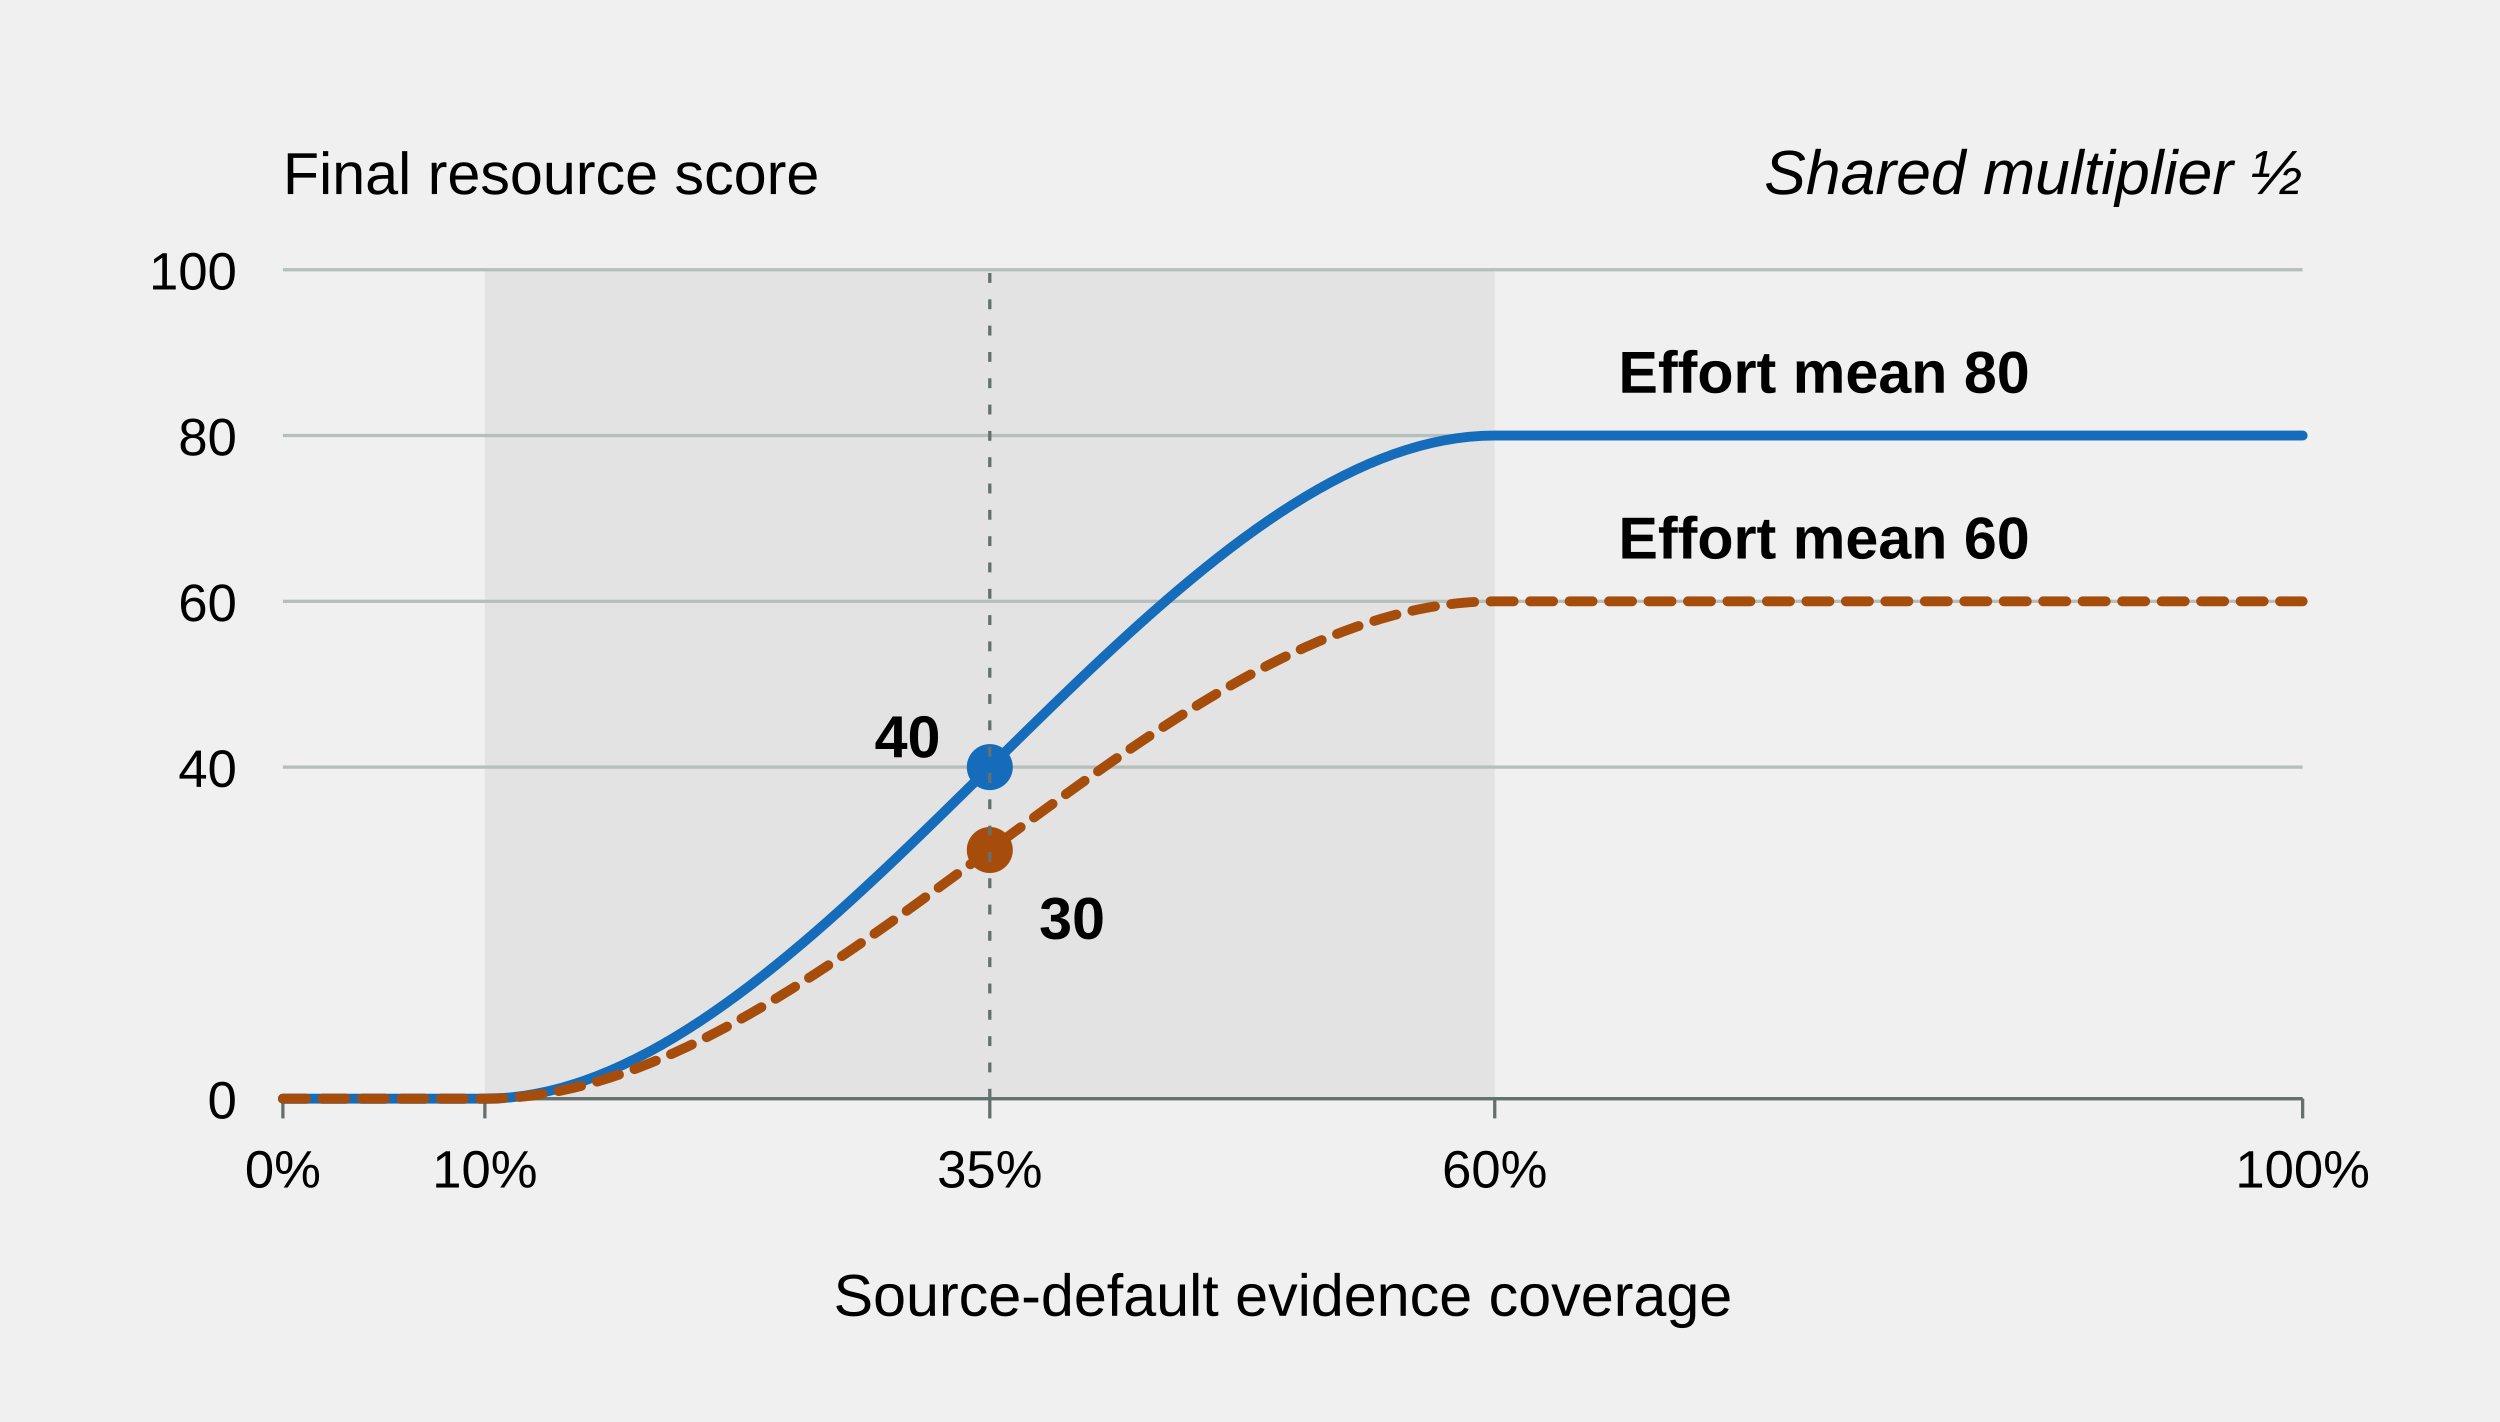
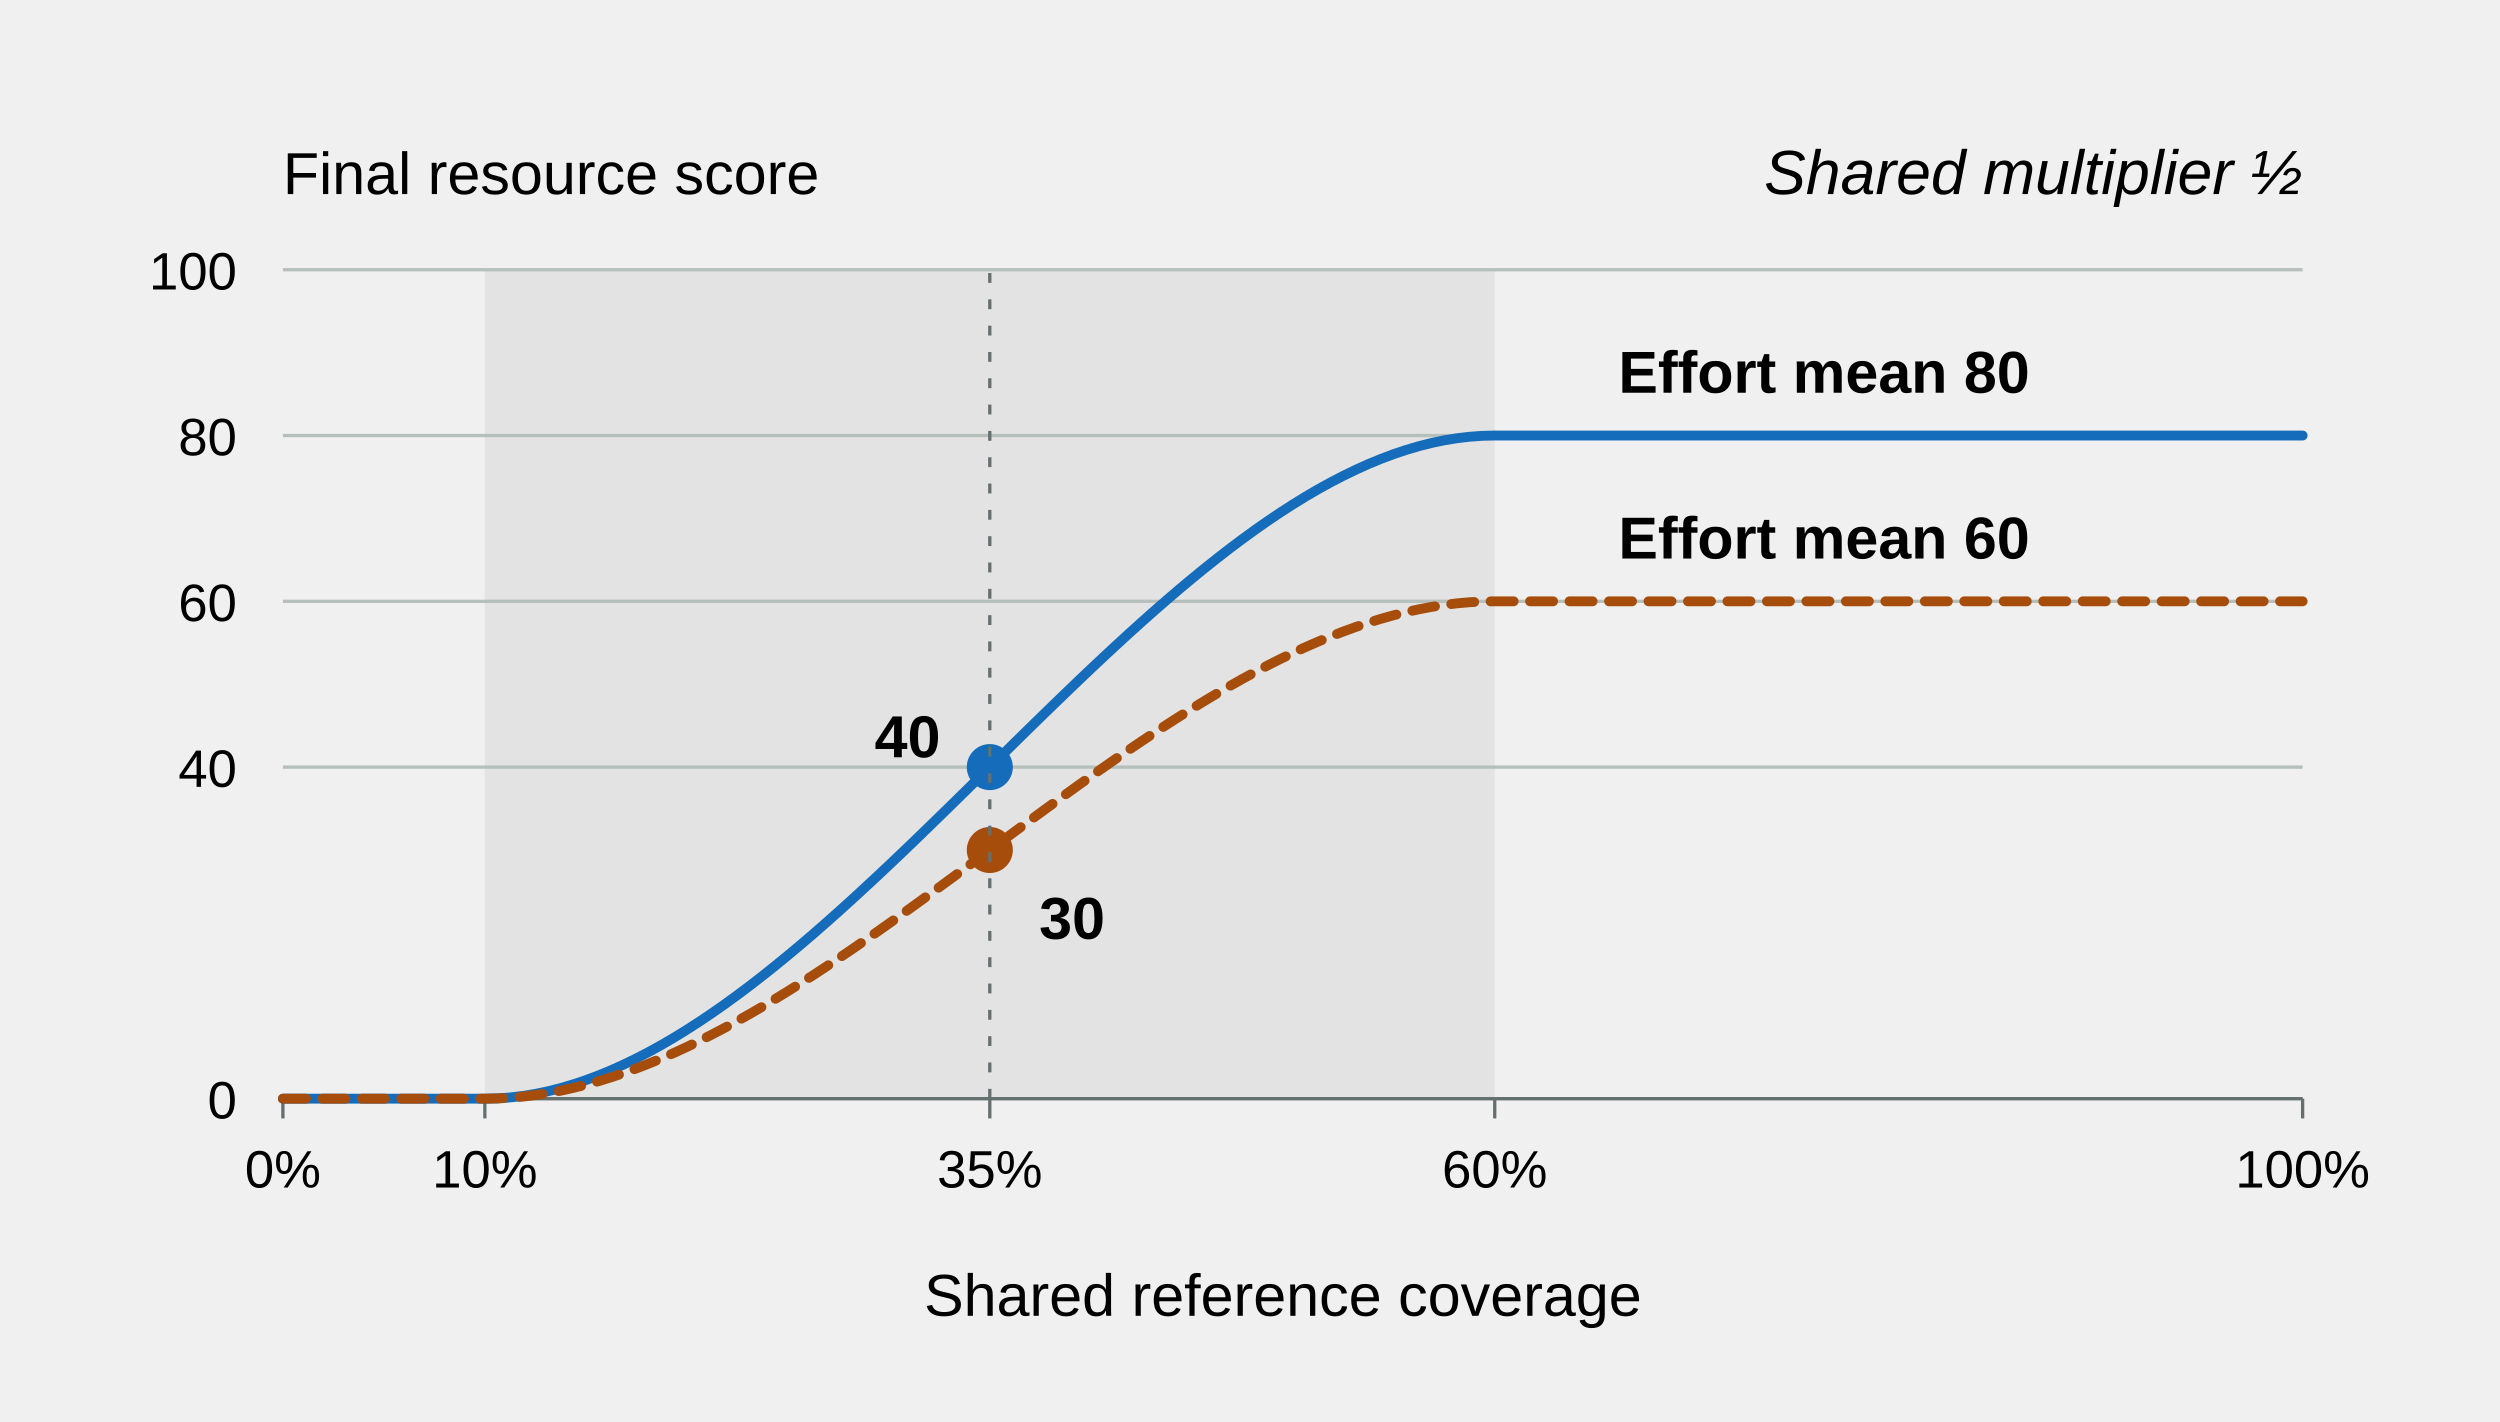
<svg xmlns="http://www.w3.org/2000/svg" viewBox="0 0 760 432" role="img" aria-labelledby="title desc">
  <style>
text { font-family:"Avenir Next","Segoe UI",Arial,sans-serif; }
@media (prefers-color-scheme:dark) {
text { fill:#ffffff; }
[fill="#63706e"] { fill:#a6b2ae; } [stroke="#63706e"] { stroke:#a6b2ae; }
[fill="#b5bfbc"] { fill:#3c4846; } [stroke="#b5bfbc"] { stroke:#3c4846; }
[fill="#146cba"] { fill:#85bfff; } [stroke="#146cba"] { stroke:#85bfff; }
[fill="#a64d0c"] { fill:#ffbc7d; } [stroke="#a64d0c"] { stroke:#ffbc7d; }
}
</style>
  <rect x="147.4" y="82" width="307" height="252" fill="#808080" opacity="1" fill-opacity="0.12" />
  <line x1="86" y1="334" x2="700" y2="334" stroke="#b5bfbc" stroke-width="1" />
  <text x="72" y="340" font-size="16" fill="#000000" text-anchor="end" font-weight="400">0</text>
  <line x1="86" y1="233.2" x2="700" y2="233.2" stroke="#b5bfbc" stroke-width="1" />
  <text x="72" y="239.2" font-size="16" fill="#000000" text-anchor="end" font-weight="400">40</text>
  <line x1="86" y1="182.8" x2="700" y2="182.8" stroke="#b5bfbc" stroke-width="1" />
  <text x="72" y="188.8" font-size="16" fill="#000000" text-anchor="end" font-weight="400">60</text>
  <line x1="86" y1="132.4" x2="700" y2="132.4" stroke="#b5bfbc" stroke-width="1" />
  <text x="72" y="138.4" font-size="16" fill="#000000" text-anchor="end" font-weight="400">80</text>
  <line x1="86" y1="82" x2="700" y2="82" stroke="#b5bfbc" stroke-width="1" />
  <text x="72" y="88" font-size="16" fill="#000000" text-anchor="end" font-weight="400">100</text>
  <line x1="86" y1="334" x2="86" y2="340" stroke="#63706e" stroke-width="1" />
  <text x="86" y="361" font-size="16" fill="#000000" text-anchor="middle" font-weight="400">0%</text>
  <line x1="147.4" y1="334" x2="147.4" y2="340" stroke="#63706e" stroke-width="1" />
  <text x="147.4" y="361" font-size="16" fill="#000000" text-anchor="middle" font-weight="400">10%</text>
  <line x1="300.9" y1="334" x2="300.9" y2="340" stroke="#63706e" stroke-width="1" />
  <text x="300.9" y="361" font-size="16" fill="#000000" text-anchor="middle" font-weight="400">35%</text>
  <line x1="454.4" y1="334" x2="454.4" y2="340" stroke="#63706e" stroke-width="1" />
  <text x="454.4" y="361" font-size="16" fill="#000000" text-anchor="middle" font-weight="400">60%</text>
  <line x1="700" y1="334" x2="700" y2="340" stroke="#63706e" stroke-width="1" />
  <text x="700" y="361" font-size="16" fill="#000000" text-anchor="middle" font-weight="400">100%</text>
  <line x1="86" y1="334" x2="700" y2="334" stroke="#63706e" stroke-width="1" />
  <text x="86" y="59" font-size="18" fill="#000000" text-anchor="start" font-weight="400">Final resource score</text>
-   <text x="390" y="400" font-size="18" fill="#000000" text-anchor="middle" font-weight="400">Source-default evidence coverage</text>
+   <text x="390" y="400" font-size="18" fill="#000000" text-anchor="middle" font-weight="400">Shared reference coverage</text>
  <path d="M86 334 L89.84 334 L93.67 334 L97.51 334 L101.35 334 L105.19 334 L109.03 334 L112.86 334 L116.7 334 L120.54 334 L124.38 334 L128.21 334 L132.05 334 L135.89 334 L139.72 334 L143.56 334 L147.4 334 L151.24 333.91 L155.07 333.63 L158.91 333.17 L162.75 332.54 L166.59 331.74 L170.43 330.77 L174.26 329.64 L178.1 328.36 L181.94 326.92 L185.78 325.34 L189.61 323.61 L193.45 321.75 L197.29 319.76 L201.13 317.64 L204.96 315.4 L208.8 313.03 L212.64 310.56 L216.47 307.97 L220.31 305.29 L224.15 302.5 L227.99 299.62 L231.82 296.65 L235.66 293.59 L239.5 290.45 L243.34 287.24 L247.18 283.96 L251.01 280.61 L254.85 277.2 L258.69 273.73 L262.52 270.21 L266.36 266.65 L270.2 263.04 L274.04 259.39 L277.88 255.71 L281.71 252 L285.55 248.27 L289.39 244.52 L293.23 240.75 L297.06 236.98 L300.9 233.2 L304.74 229.42 L308.57 225.65 L312.41 221.88 L316.25 218.13 L320.09 214.4 L323.93 210.69 L327.76 207.01 L331.6 203.36 L335.44 199.75 L339.27 196.19 L343.11 192.67 L346.95 189.2 L350.79 185.79 L354.63 182.44 L358.46 179.16 L362.3 175.95 L366.14 172.81 L369.98 169.75 L373.81 166.78 L377.65 163.9 L381.49 161.11 L385.32 158.43 L389.16 155.84 L393 153.37 L396.84 151 L400.67 148.76 L404.51 146.64 L408.35 144.65 L412.19 142.79 L416.02 141.06 L419.86 139.48 L423.7 138.04 L427.54 136.76 L431.38 135.63 L435.21 134.66 L439.05 133.86 L442.89 133.23 L446.73 132.77 L450.56 132.49 L454.4 132.4 L458.24 132.4 L462.08 132.4 L465.91 132.4 L469.75 132.4 L473.59 132.4 L477.42 132.4 L481.26 132.4 L485.1 132.4 L488.94 132.4 L492.77 132.4 L496.61 132.4 L500.45 132.4 L504.29 132.4 L508.13 132.4 L511.96 132.4 L515.8 132.4 L519.64 132.4 L523.48 132.4 L527.31 132.4 L531.15 132.4 L534.99 132.4 L538.83 132.4 L542.66 132.4 L546.5 132.4 L550.34 132.4 L554.17 132.4 L558.01 132.4 L561.85 132.4 L565.69 132.4 L569.52 132.4 L573.36 132.4 L577.2 132.4 L581.04 132.4 L584.88 132.4 L588.71 132.4 L592.55 132.4 L596.39 132.4 L600.23 132.4 L604.06 132.4 L607.9 132.4 L611.74 132.4 L615.58 132.4 L619.41 132.4 L623.25 132.4 L627.09 132.4 L630.92 132.4 L634.76 132.4 L638.6 132.4 L642.44 132.4 L646.27 132.4 L650.11 132.4 L653.95 132.4 L657.79 132.4 L661.63 132.4 L665.46 132.4 L669.3 132.4 L673.14 132.4 L676.98 132.4 L680.81 132.4 L684.65 132.4 L688.49 132.4 L692.33 132.4 L696.16 132.4 L700 132.4" fill="none" stroke="#146cba" stroke-width="3" stroke-linejoin="round" stroke-linecap="round" opacity="1" />
  <circle cx="300.9" cy="233.2" r="6" fill="#146cba" stroke="#146cba" stroke-width="2" opacity="1" />
  <text x="492" y="119.4" font-size="18" fill="#000000" text-anchor="start" font-weight="600">Effort mean 80</text>
  <text x="285.9" y="230.2" font-size="18" fill="#000000" text-anchor="end" font-weight="600">40</text>
  <path d="M86 334 L89.84 334 L93.67 334 L97.51 334 L101.35 334 L105.19 334 L109.03 334 L112.86 334 L116.7 334 L120.54 334 L124.38 334 L128.21 334 L132.05 334 L135.89 334 L139.72 334 L143.56 334 L147.4 334 L151.24 333.93 L155.07 333.72 L158.91 333.38 L162.75 332.9 L166.59 332.3 L170.43 331.58 L174.26 330.73 L178.1 329.77 L181.94 328.69 L185.78 327.5 L189.61 326.21 L193.45 324.81 L197.29 323.32 L201.13 321.73 L204.96 320.05 L208.8 318.28 L212.64 316.42 L216.47 314.48 L220.31 312.47 L224.15 310.38 L227.99 308.21 L231.82 305.99 L235.66 303.69 L239.5 301.34 L243.34 298.93 L247.18 296.47 L251.01 293.96 L254.85 291.4 L258.69 288.8 L262.52 286.16 L266.36 283.48 L270.2 280.78 L274.04 278.04 L277.88 275.28 L281.71 272.5 L285.55 269.7 L289.39 266.89 L293.23 264.07 L297.06 261.23 L300.9 258.4 L304.74 255.57 L308.57 252.73 L312.41 249.91 L316.25 247.1 L320.09 244.3 L323.93 241.52 L327.76 238.76 L331.6 236.02 L335.44 233.32 L339.27 230.64 L343.11 228 L346.95 225.4 L350.79 222.84 L354.63 220.33 L358.46 217.87 L362.3 215.46 L366.14 213.11 L369.98 210.81 L373.81 208.59 L377.65 206.42 L381.49 204.33 L385.32 202.32 L389.16 200.38 L393 198.52 L396.84 196.75 L400.67 195.07 L404.51 193.48 L408.35 191.99 L412.19 190.59 L416.02 189.3 L419.86 188.11 L423.7 187.03 L427.54 186.07 L431.38 185.22 L435.21 184.5 L439.05 183.9 L442.89 183.42 L446.73 183.08 L450.56 182.87 L454.4 182.8 L458.24 182.8 L462.08 182.8 L465.91 182.8 L469.75 182.8 L473.59 182.8 L477.42 182.8 L481.26 182.8 L485.1 182.8 L488.94 182.8 L492.77 182.8 L496.61 182.8 L500.45 182.8 L504.29 182.8 L508.13 182.8 L511.96 182.8 L515.8 182.8 L519.64 182.8 L523.48 182.8 L527.31 182.8 L531.15 182.8 L534.99 182.8 L538.83 182.8 L542.66 182.8 L546.5 182.8 L550.34 182.8 L554.17 182.8 L558.01 182.8 L561.85 182.8 L565.69 182.8 L569.52 182.8 L573.36 182.8 L577.2 182.8 L581.04 182.8 L584.88 182.8 L588.71 182.8 L592.55 182.8 L596.39 182.8 L600.23 182.8 L604.06 182.8 L607.9 182.8 L611.74 182.8 L615.58 182.8 L619.41 182.8 L623.25 182.8 L627.09 182.8 L630.92 182.8 L634.76 182.8 L638.6 182.8 L642.44 182.8 L646.27 182.8 L650.11 182.8 L653.95 182.8 L657.79 182.8 L661.63 182.8 L665.46 182.8 L669.3 182.8 L673.14 182.8 L676.98 182.8 L680.81 182.8 L684.65 182.8 L688.49 182.8 L692.33 182.8 L696.16 182.8 L700 182.8" fill="none" stroke="#a64d0c" stroke-width="3" stroke-linejoin="round" stroke-linecap="round" opacity="1" stroke-dasharray="7 5" />
  <circle cx="300.9" cy="258.4" r="6" fill="#a64d0c" stroke="#a64d0c" stroke-width="2" opacity="1" />
  <text x="492" y="169.8" font-size="18" fill="#000000" text-anchor="start" font-weight="600">Effort mean 60</text>
  <text x="315.9" y="285.4" font-size="18" fill="#000000" text-anchor="start" font-weight="600">30</text>
  <line x1="300.9" y1="334" x2="300.9" y2="82" stroke="#63706e" stroke-width="1" stroke-dasharray="3 5" />
  <text x="700" y="59" font-size="19" fill="#000000" text-anchor="end" font-weight="400" font-family="Georgia, serif" font-style="italic">Shared multiplier ½</text>
</svg>
